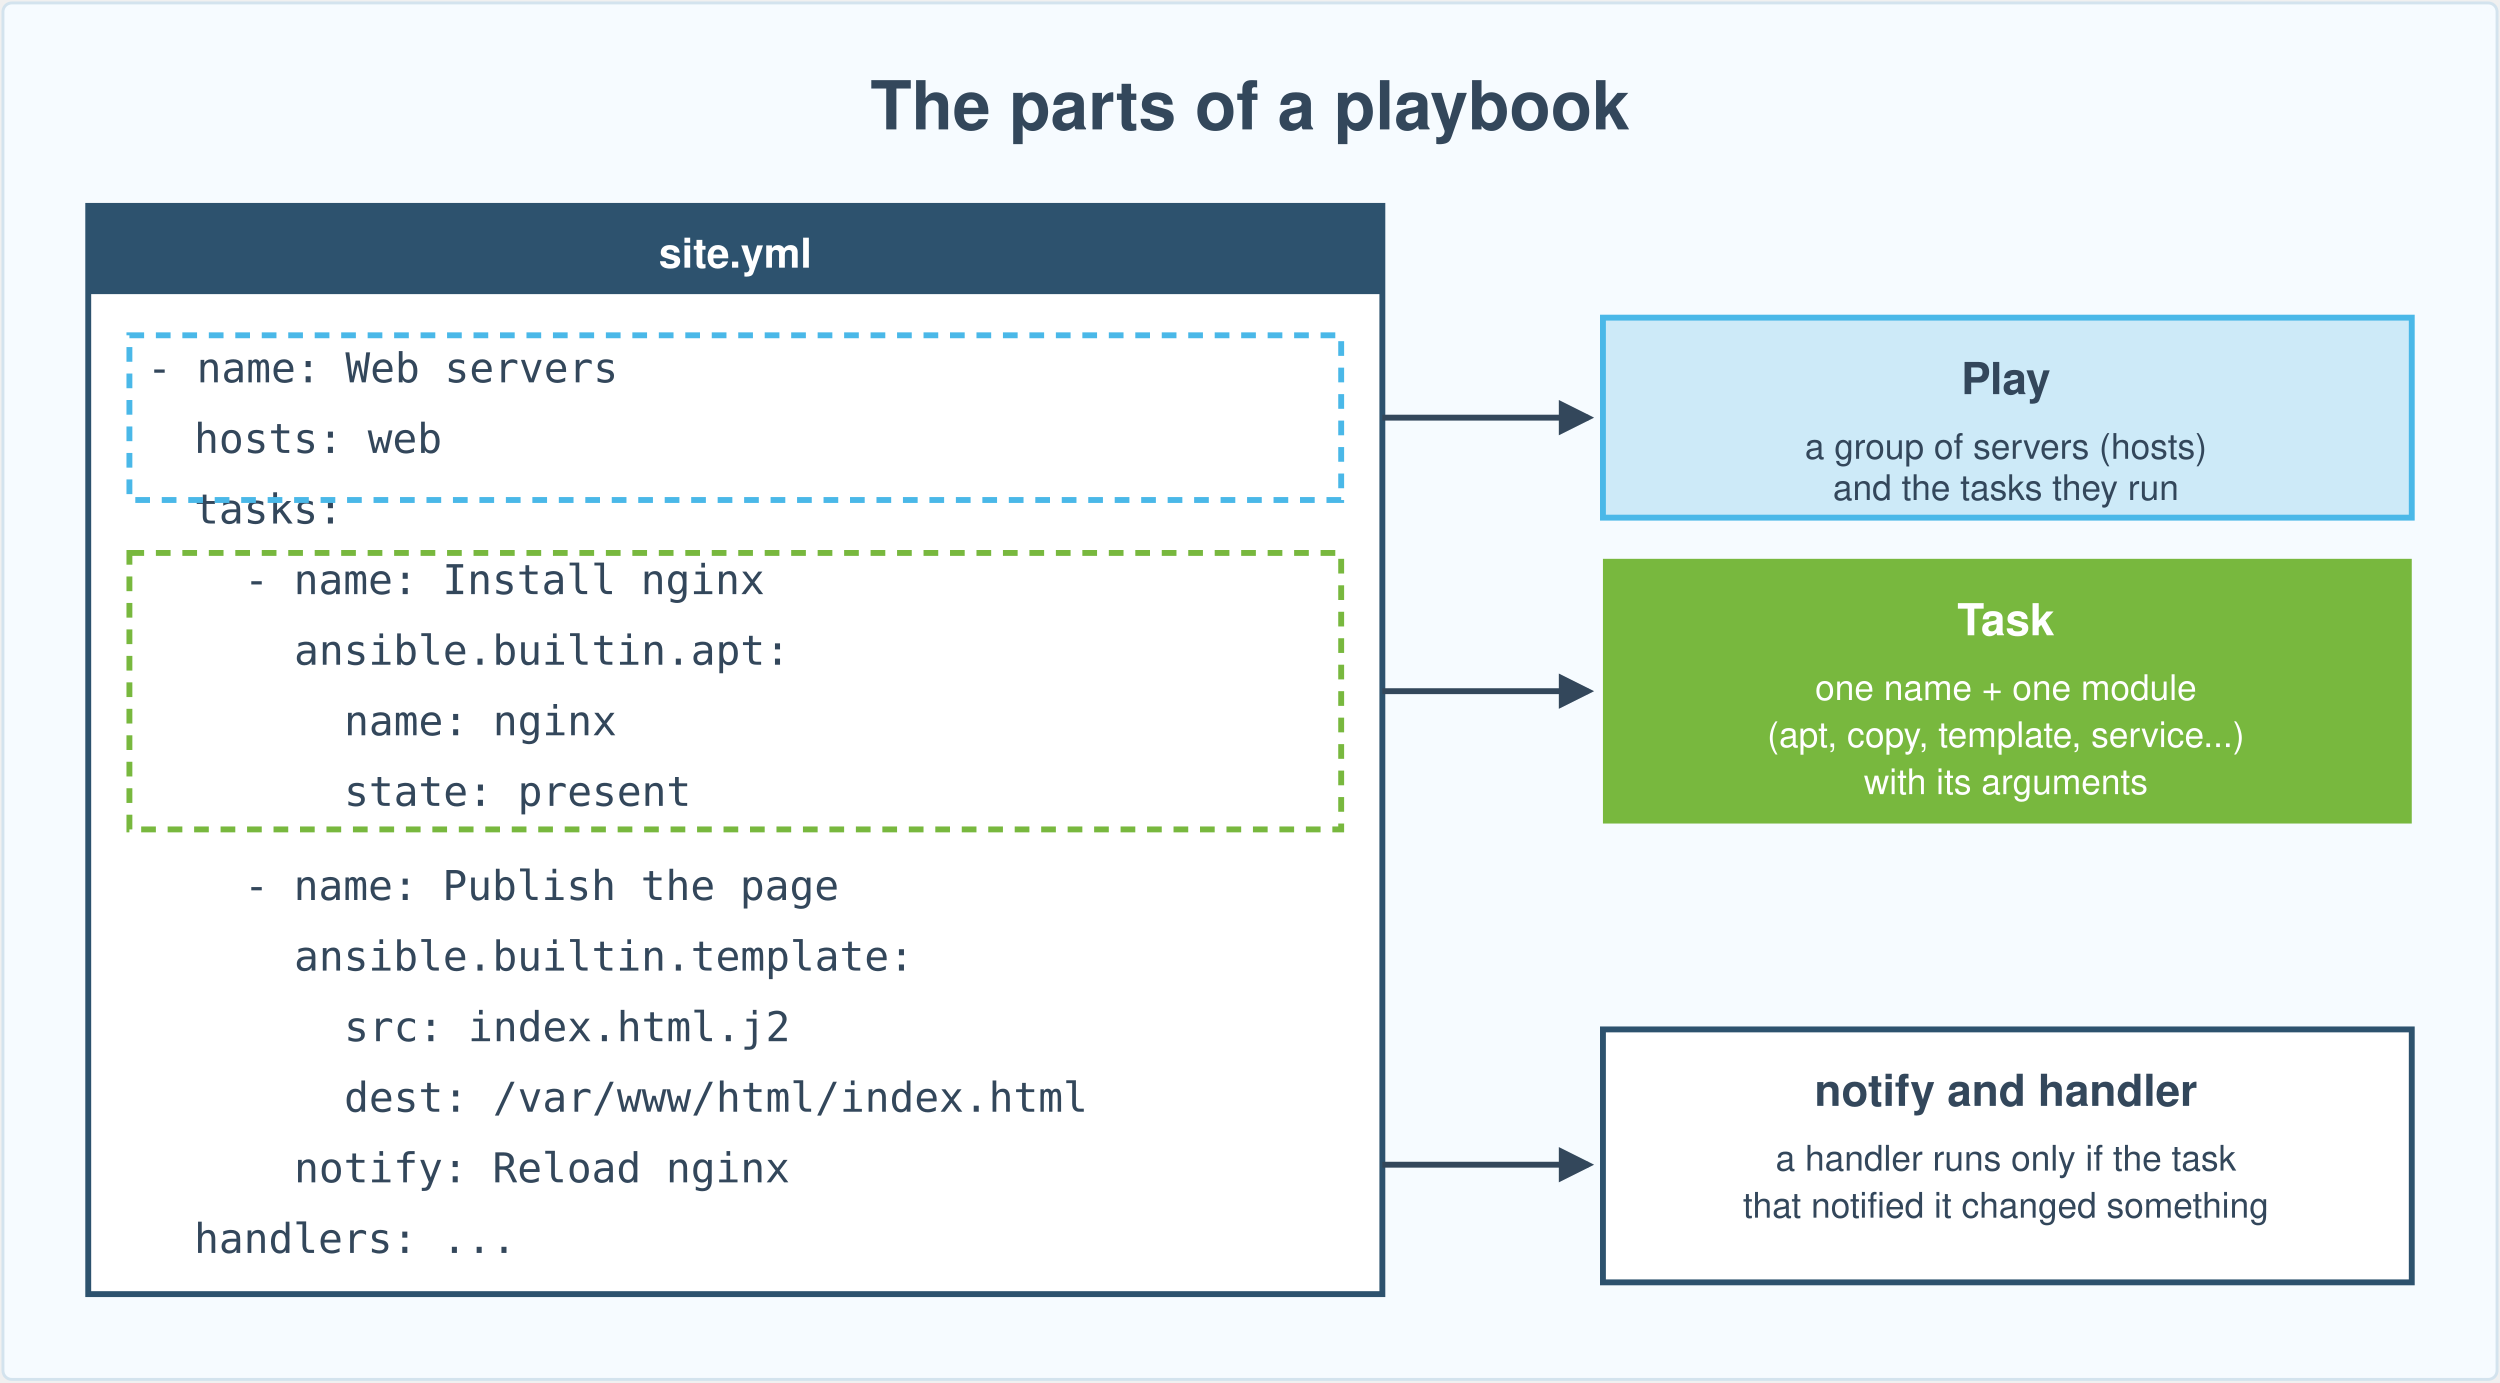
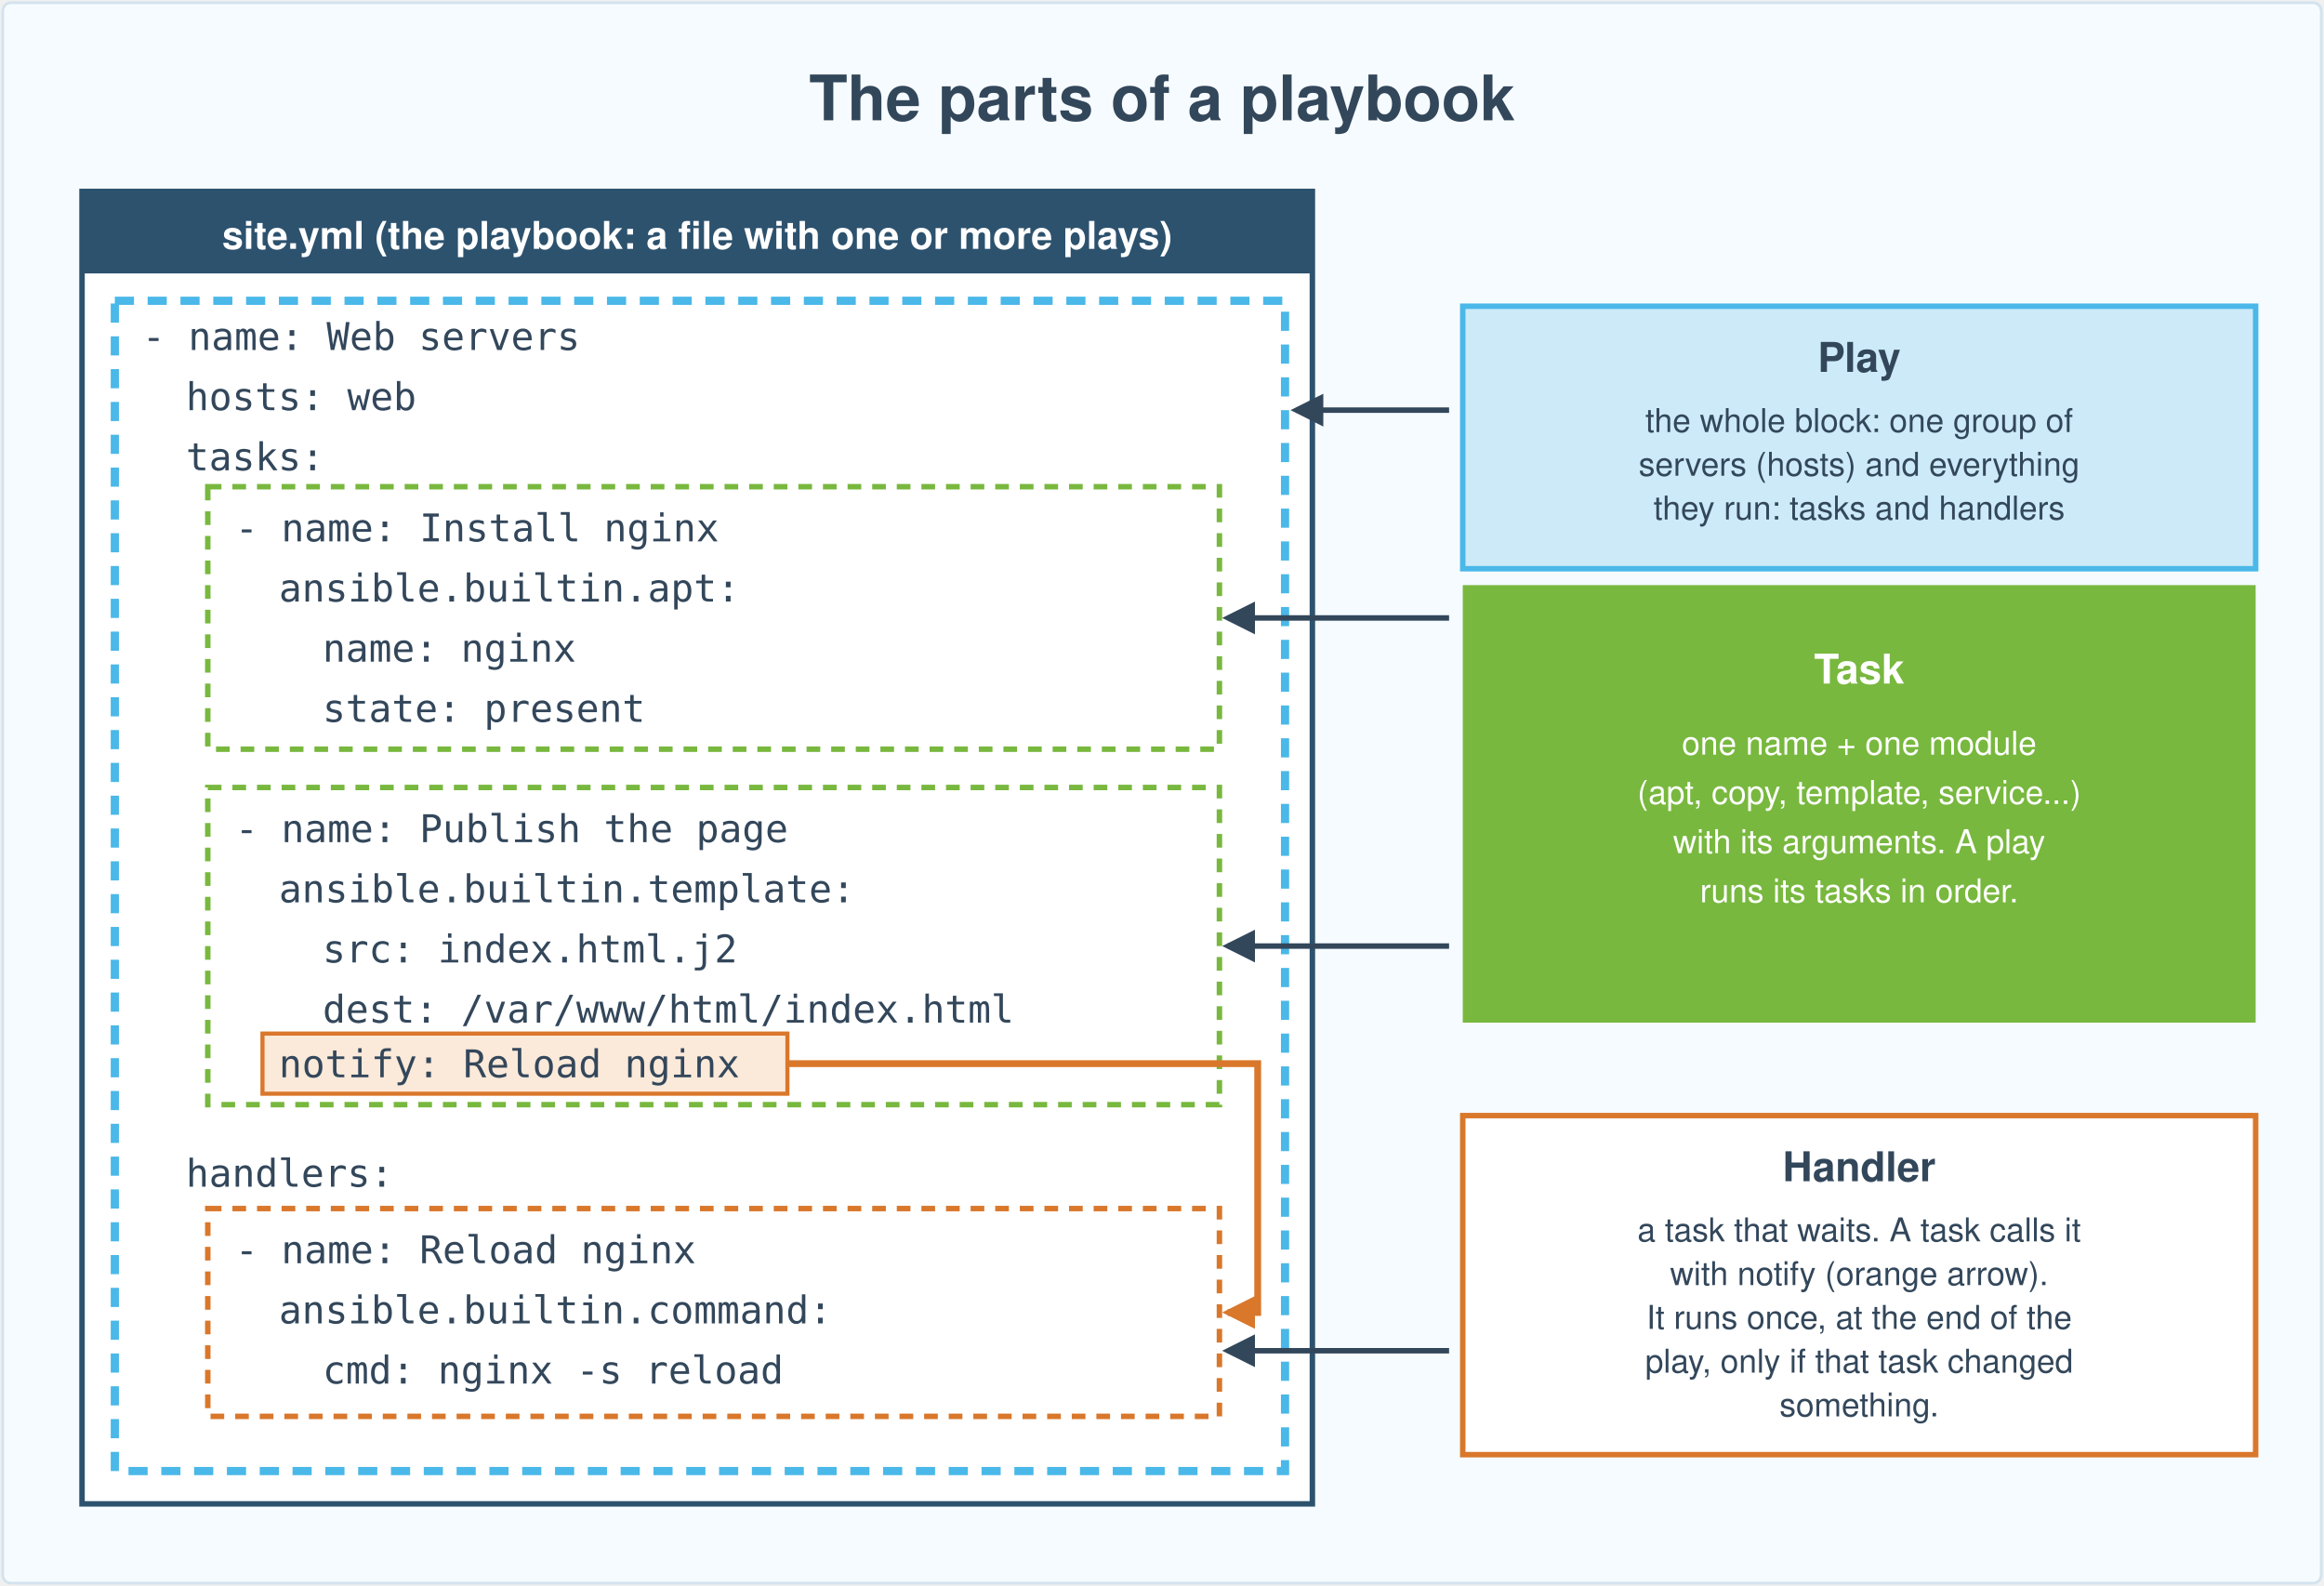
- <svg xmlns="http://www.w3.org/2000/svg" viewBox="0 0 850 470" font-family="Helvetica, Arial, sans-serif" font-weight="700" text-anchor="middle">
+ <svg xmlns="http://www.w3.org/2000/svg" viewBox="0 0 850 580" font-family="Helvetica, Arial, sans-serif" font-weight="700" text-anchor="middle">
  <defs>
    <marker id="arrow" markerUnits="userSpaceOnUse" markerWidth="12" markerHeight="12" refX="10" refY="6" orient="auto">
      <path d="M0 0 L12 6 L0 12 Z" fill="#33475b" />
    </marker>
+     <marker id="arrowo" markerUnits="userSpaceOnUse" markerWidth="12" markerHeight="12" refX="10" refY="6" orient="auto">
+       <path d="M0 0 L12 6 L0 12 Z" fill="#d9772b" />
+     </marker>
  </defs>
-   <rect x="1" y="1" width="848" height="468" rx="3" fill="#f6fbff" stroke="#d3e3ee" />
+   <rect x="1" y="1" width="848" height="578" rx="3" fill="#f6fbff" stroke="#d3e3ee" />
  <text x="425" y="44" font-size="23" fill="#33475b">The parts of a playbook</text>
-   <rect x="30" y="70" width="440" height="370" fill="#fff" stroke="#2d526e" stroke-width="2" />
-   <rect x="30" y="70" width="440" height="30" fill="#2d526e" />
-   <text x="250" y="91" font-size="14" fill="#fff">site.yml</text>
+   <rect x="30" y="70" width="450" height="480" fill="#fff" stroke="#2d526e" stroke-width="2" />
+   <rect x="30" y="70" width="450" height="30" fill="#2d526e" />
+   <text x="255" y="91" font-size="14" fill="#fff">site.yml  (the playbook: a file with one or more plays)</text>
+   <rect x="42" y="110" width="428" height="428" fill="none" stroke="#4ab8e8" stroke-width="3" stroke-dasharray="7 5" />
+   <rect x="76" y="178" width="370" height="96" fill="none" stroke="#78b83e" stroke-width="2" stroke-dasharray="5 4" />
+   <rect x="76" y="288" width="370" height="116" fill="none" stroke="#78b83e" stroke-width="2" stroke-dasharray="5 4" />
+   <rect x="76" y="442" width="370" height="76" fill="none" stroke="#d9772b" stroke-width="2" stroke-dasharray="5 4" />
+   <rect x="96" y="378" width="192" height="22" fill="#fbe9d9" stroke="#d9772b" stroke-width="1.5" />
  <g font-family="Consolas, Menlo, monospace" font-weight="400" font-size="14" fill="#33475b" text-anchor="start">
-     <text x="50" y="130">- name: Web servers</text>
-     <text x="66" y="154">hosts: web</text>
-     <text x="66" y="178">tasks:</text>
-     <text x="83" y="202">- name: Install nginx</text>
-     <text x="100" y="226">ansible.builtin.apt:</text>
-     <text x="117" y="250">name: nginx</text>
-     <text x="117" y="274">state: present</text>
-     <text x="83" y="306">- name: Publish the page</text>
-     <text x="100" y="330">ansible.builtin.template:</text>
-     <text x="117" y="354">src: index.html.j2</text>
-     <text x="117" y="378">dest: /var/www/html/index.html</text>
-     <text x="100" y="402">notify: Reload nginx</text>
-     <text x="66" y="426">handlers: ...</text>
+     <text x="52" y="128">- name: Web servers</text>
+     <text x="68" y="150">hosts: web</text>
+     <text x="68" y="172">tasks:</text>
+     <text x="86" y="198">- name: Install nginx</text>
+     <text x="102" y="220">ansible.builtin.apt:</text>
+     <text x="118" y="242">name: nginx</text>
+     <text x="118" y="264">state: present</text>
+     <text x="86" y="308">- name: Publish the page</text>
+     <text x="102" y="330">ansible.builtin.template:</text>
+     <text x="118" y="352">src: index.html.j2</text>
+     <text x="118" y="374">dest: /var/www/html/index.html</text>
+     <text x="102" y="394">notify: Reload nginx</text>
+     <text x="68" y="434">handlers:</text>
+     <text x="86" y="462">- name: Reload nginx</text>
+     <text x="102" y="484">ansible.builtin.command:</text>
+     <text x="118" y="506">cmd: nginx -s reload</text>
  </g>
-   <rect x="44" y="114" width="412" height="56" fill="none" stroke="#4ab8e8" stroke-width="2" stroke-dasharray="5 4" />
-   <rect x="44" y="188" width="412" height="94" fill="none" stroke="#78b83e" stroke-width="2" stroke-dasharray="5 4" />
-   <path d="M470 142 H540" stroke="#33475b" stroke-width="2" fill="none" marker-end="url(#arrow)" />
-   <rect x="545" y="108" width="275" height="68" fill="#cdeaf8" stroke="#4ab8e8" stroke-width="2" />
-   <text x="682" y="134" font-size="15" fill="#33475b">Play</text>
-   <text x="682" y="156" font-size="12" font-weight="400" fill="#33475b">a group of servers (hosts)</text>
-   <text x="682" y="170" font-size="12" font-weight="400" fill="#33475b">and the tasks they run</text>
-   <path d="M470 235 H540" stroke="#33475b" stroke-width="2" fill="none" marker-end="url(#arrow)" />
-   <rect x="545" y="190" width="275" height="90" fill="#78b83e" />
-   <text x="682" y="216" font-size="15" fill="#fff">Task</text>
-   <text x="682" y="238" font-size="12" font-weight="400" fill="#fff">one name + one module</text>
-   <text x="682" y="254" font-size="12" font-weight="400" fill="#fff">(apt, copy, template, service...)</text>
-   <text x="682" y="270" font-size="12" font-weight="400" fill="#fff">with its arguments</text>
-   <path d="M470 396 H540" stroke="#33475b" stroke-width="2" fill="none" marker-end="url(#arrow)" />
-   <rect x="545" y="350" width="275" height="86" fill="#fff" stroke="#2d526e" stroke-width="2" />
-   <text x="682" y="376" font-size="15" fill="#33475b">notify and handler</text>
-   <text x="682" y="398" font-size="12" font-weight="400" fill="#33475b">a handler runs only if the task</text>
-   <text x="682" y="414" font-size="12" font-weight="400" fill="#33475b">that notified it changed something</text>
+   <path d="M288 389 H460 V480 H449" stroke="#d9772b" stroke-width="2.5" fill="none" marker-end="url(#arrowo)" />
+   <path d="M530 150 H474" stroke="#33475b" stroke-width="2" fill="none" marker-end="url(#arrow)" />
+   <rect x="535" y="112" width="290" height="96" fill="#cdeaf8" stroke="#4ab8e8" stroke-width="2" />
+   <text x="680" y="136" font-size="15" fill="#33475b">Play</text>
+   <text x="680" y="158" font-size="12" font-weight="400" fill="#33475b">the whole block: one group of</text>
+   <text x="680" y="174" font-size="12" font-weight="400" fill="#33475b">servers (hosts) and everything</text>
+   <text x="680" y="190" font-size="12" font-weight="400" fill="#33475b">they run: tasks and handlers</text>
+   <path d="M530 226 H449" stroke="#33475b" stroke-width="2" fill="none" marker-end="url(#arrow)" />
+   <path d="M530 346 H449" stroke="#33475b" stroke-width="2" fill="none" marker-end="url(#arrow)" />
+   <rect x="535" y="214" width="290" height="160" fill="#78b83e" />
+   <text x="680" y="250" font-size="15" fill="#fff">Task</text>
+   <text x="680" y="276" font-size="12" font-weight="400" fill="#fff">one name + one module</text>
+   <text x="680" y="294" font-size="12" font-weight="400" fill="#fff">(apt, copy, template, service...)</text>
+   <text x="680" y="312" font-size="12" font-weight="400" fill="#fff">with its arguments. A play</text>
+   <text x="680" y="330" font-size="12" font-weight="400" fill="#fff">runs its tasks in order.</text>
+   <path d="M530 494 H449" stroke="#33475b" stroke-width="2" fill="none" marker-end="url(#arrow)" />
+   <rect x="535" y="408" width="290" height="124" fill="#fff" stroke="#d9772b" stroke-width="2" />
+   <text x="680" y="432" font-size="15" fill="#33475b">Handler</text>
+   <text x="680" y="454" font-size="12" font-weight="400" fill="#33475b">a task that waits. A task calls it</text>
+   <text x="680" y="470" font-size="12" font-weight="400" fill="#33475b">with notify (orange arrow).</text>
+   <text x="680" y="486" font-size="12" font-weight="400" fill="#33475b">It runs once, at the end of the</text>
+   <text x="680" y="502" font-size="12" font-weight="400" fill="#33475b">play, only if that task changed</text>
+   <text x="680" y="518" font-size="12" font-weight="400" fill="#33475b">something.</text>
</svg>
